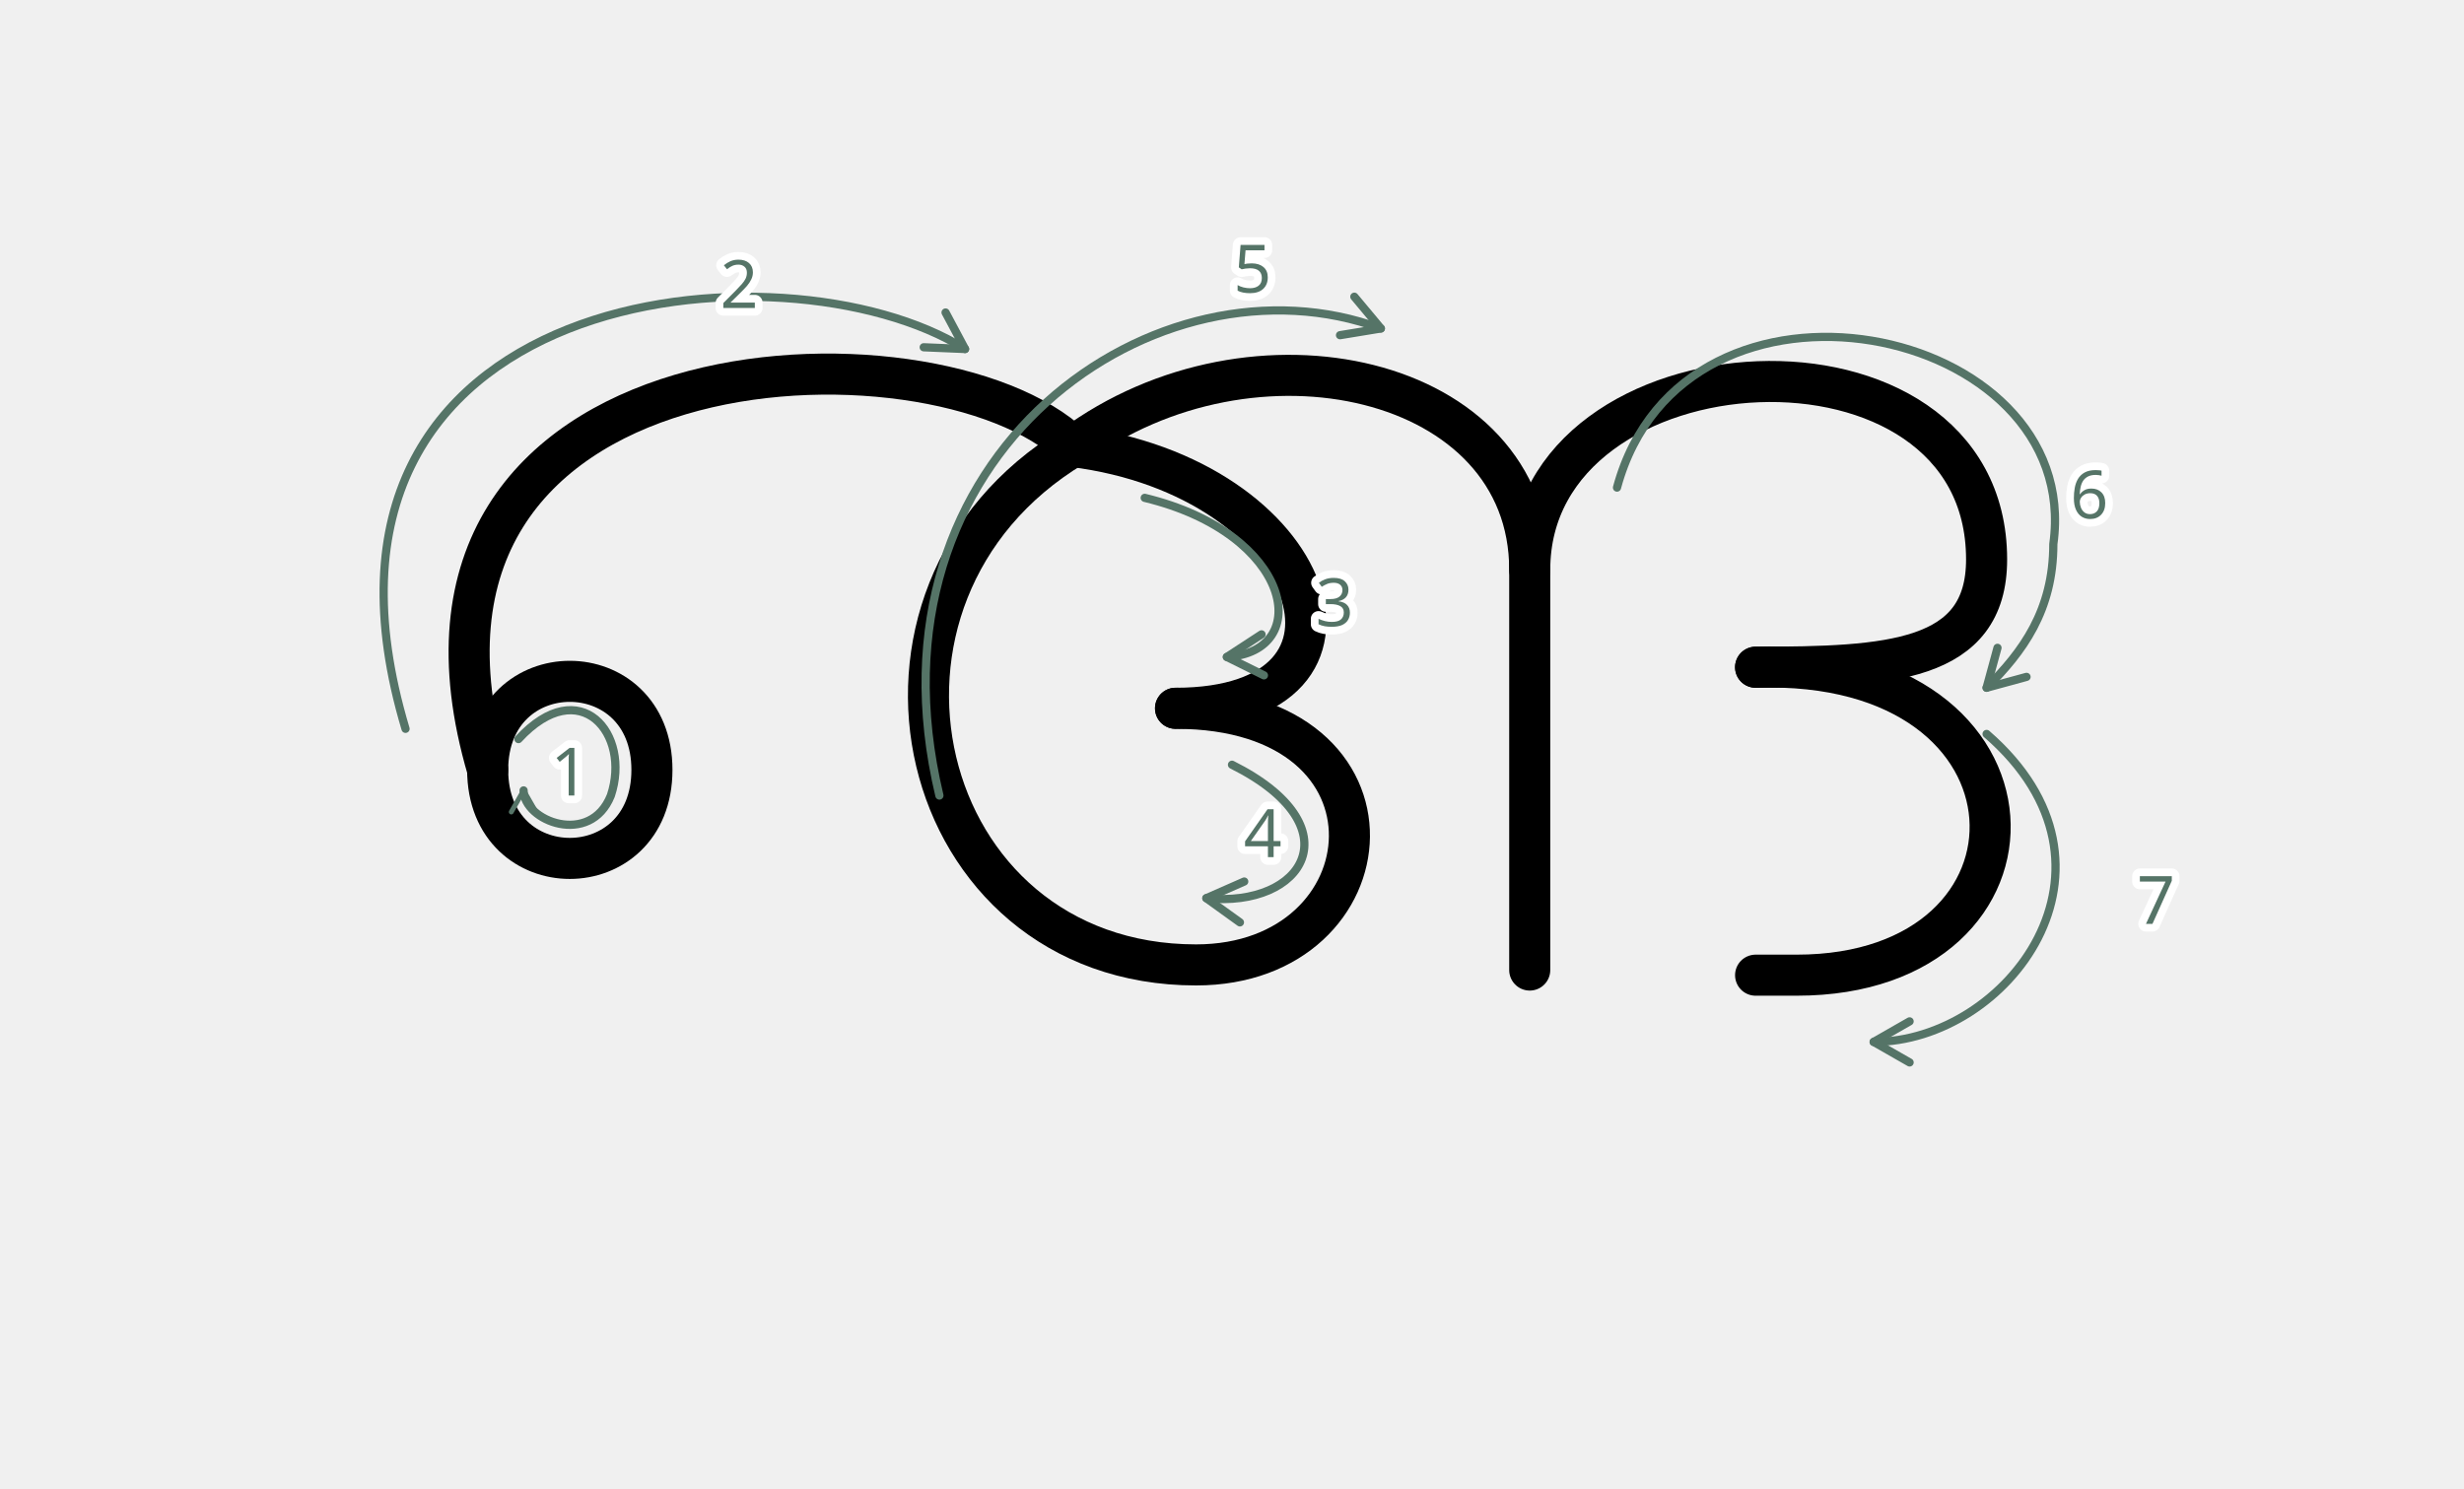
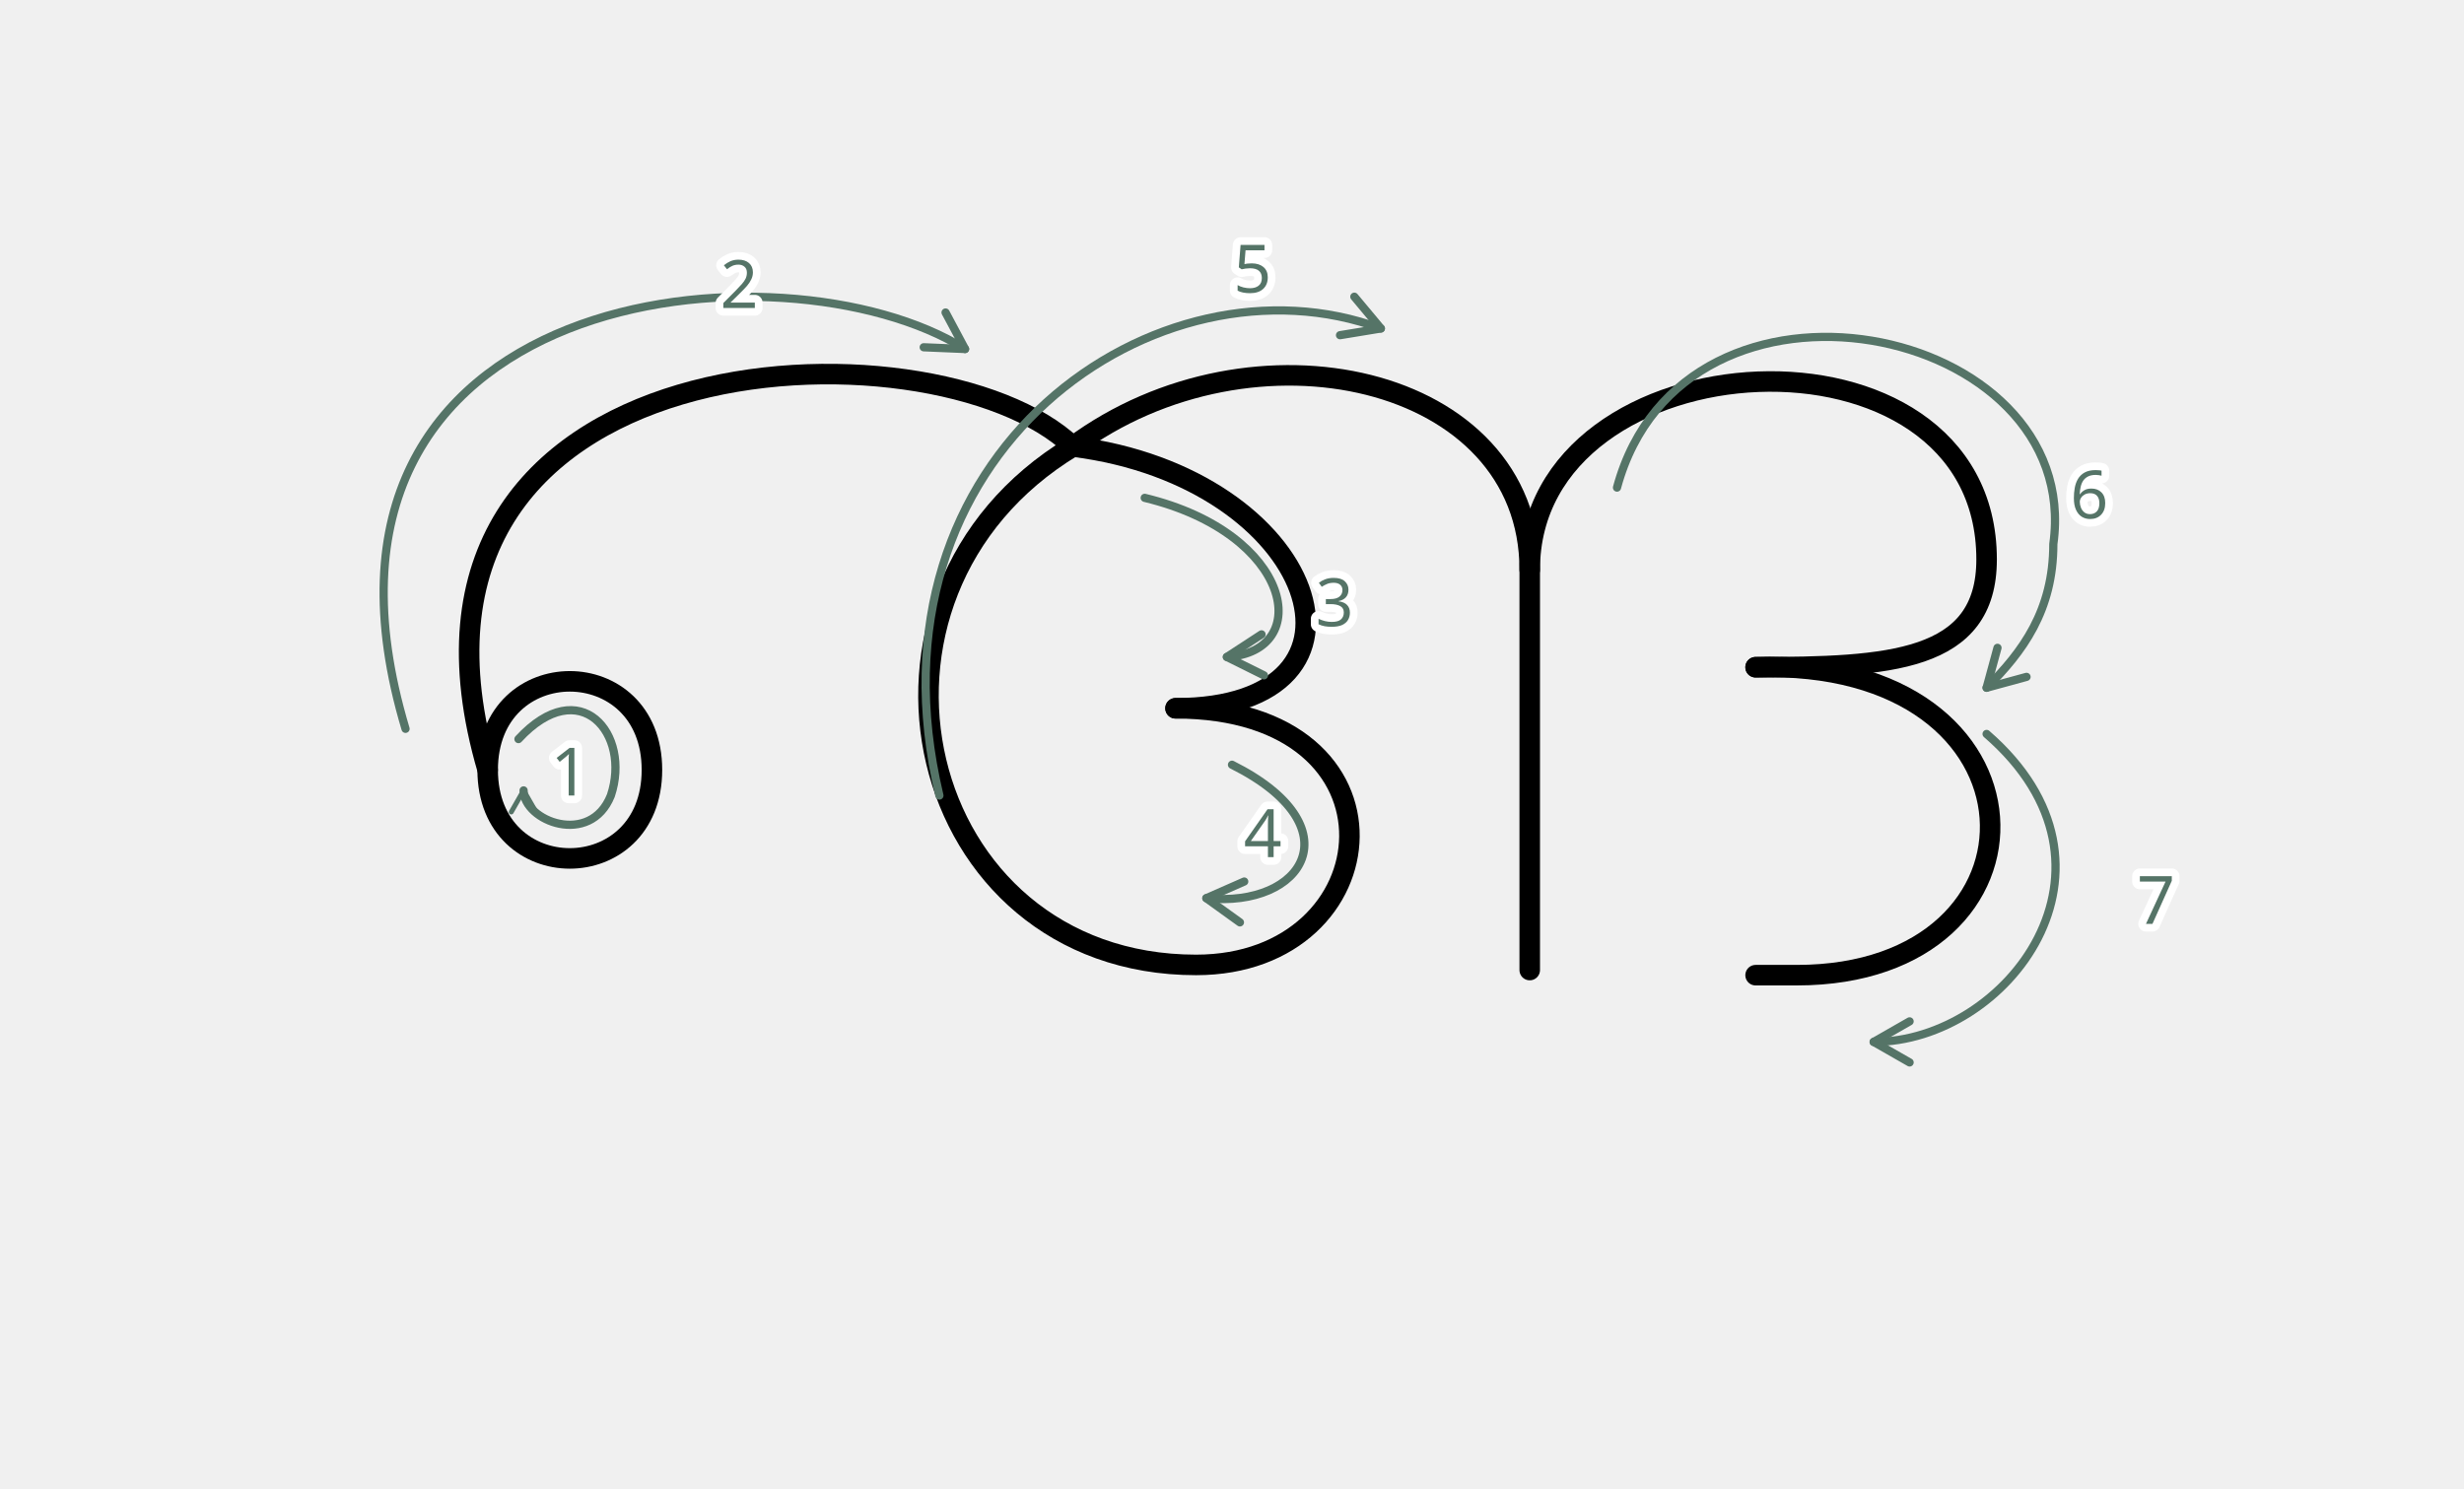
<svg xmlns="http://www.w3.org/2000/svg" viewBox="-55 -55 480 290" role="img" aria-labelledby="double-nga-title double-nga-description" data-source-page="44">
  <g data-symbol="double-nga">
-     <g class="writing-ink" fill="none" stroke="currentColor" stroke-width="8" stroke-linecap="round" stroke-linejoin="round" style="stroke-width:var(--writing-stroke-width,8)">
+     <g class="writing-ink" fill="none" stroke="currentColor" stroke-width="4" stroke-linecap="round" stroke-linejoin="round" style="stroke-width:var(--writing-stroke-width,4)">
      <path d="M40 95 C40 72 72 72 72 95 C72 118 40 118 40 95" data-part="loop" data-movement="1" />
      <path d="M40 95 C15 10 127 6 154 32" data-part="left arch" data-movement="2" />
      <path d="M154 32 C202 38 217 83 174 83" data-part="middle upper bowl" data-movement="3" />
      <path d="M174 83 C221 83 216 133 178 133 C123 133 106 61 154 32" data-part="middle lower bowl and loop return" data-movement="4" />
      <path d="M154 32 C189 6 243 18 243 56 V134" data-part="joining arch and stem" data-movement="5" />
      <path d="M243 56 C243 10 332 5 332 54 C332 74 313 75 287 75" data-part="right upper bowl" data-movement="6" />
      <path d="M287 75 C346 73 347 135 295 135 H287" data-part="right lower bowl" data-movement="7" />
    </g>
    <g class="writing-guides" fill="none" stroke="#557467" stroke-width="1.6" stroke-linecap="round" stroke-linejoin="round" style="stroke:var(--writing-guide-ink,#557467)">
      <defs>
        <marker id="double-nga-arrow" markerUnits="userSpaceOnUse" viewBox="0 0 10 10" refX="8" refY="5" markerWidth="10" markerHeight="10" orient="auto">
          <path d="M1 1 L8 5 L1 9" fill="none" stroke="#557467" stroke-width="1.6" style="stroke:var(--writing-guide-ink,#557467)" />
        </marker>
        <marker id="double-nga-arrow-0" markerUnits="userSpaceOnUse" viewBox="0 0 10 10" refX="8" refY="5" markerWidth="6" markerHeight="6" orient="auto">
          <path d="M1 1 L8 5 L1 9" fill="none" stroke="#557467" stroke-width="1.6" style="stroke:var(--writing-guide-ink,#557467)" />
        </marker>
      </defs>
      <g data-movement="1">
        <path d="M46 89 C58 76 68 88 64 100 C60 110 47 105 47 99" marker-end="url(#double-nga-arrow-0)" />
      </g>
      <g data-movement="2">
        <path d="M24 87 C-2 0 98 -9 133 13" marker-end="url(#double-nga-arrow)" />
      </g>
      <g data-movement="3">
        <path d="M168 42 C197 49 201 72 184 73" marker-end="url(#double-nga-arrow)" />
      </g>
      <g data-movement="4">
        <path d="M185 94 C209 106 199 122 180 120" marker-end="url(#double-nga-arrow)" />
      </g>
      <g data-movement="5">
        <path d="M128 100 C112 33 171 -7 214 9" marker-end="url(#double-nga-arrow)" />
      </g>
      <g data-movement="6">
        <path d="M260 40 C273 -8 351 8 345 51 C345 64 339 72 332 79" marker-end="url(#double-nga-arrow)" />
      </g>
      <g data-movement="7">
        <path d="M332 88 C362 114 336 148 310 148" marker-end="url(#double-nga-arrow)" />
      </g>
    </g>
    <g class="writing-labels" font-family="sans-serif" font-size="13" text-anchor="middle" fill="#557467" style="fill:var(--writing-guide-ink,#557467)">
      <g data-movement="1">
        <text x="56" y="100" paint-order="stroke fill" stroke="#fff" stroke-width="3" stroke-linejoin="round" style="stroke:var(--writing-background,#fff)">1</text>
      </g>
      <g data-movement="2">
        <text x="89" y="5" paint-order="stroke fill" stroke="#fff" stroke-width="3" stroke-linejoin="round" style="stroke:var(--writing-background,#fff)">2</text>
      </g>
      <g data-movement="3">
        <text x="205" y="67" paint-order="stroke fill" stroke="#fff" stroke-width="3" stroke-linejoin="round" style="stroke:var(--writing-background,#fff)">3</text>
      </g>
      <g data-movement="4">
        <text x="191" y="112" paint-order="stroke fill" stroke="#fff" stroke-width="3" stroke-linejoin="round" style="stroke:var(--writing-background,#fff)">4</text>
      </g>
      <g data-movement="5">
        <text x="189" y="2" paint-order="stroke fill" stroke="#fff" stroke-width="3" stroke-linejoin="round" style="stroke:var(--writing-background,#fff)">5</text>
      </g>
      <g data-movement="6">
        <text x="352" y="46" paint-order="stroke fill" stroke="#fff" stroke-width="3" stroke-linejoin="round" style="stroke:var(--writing-background,#fff)">6</text>
      </g>
      <g data-movement="7">
        <text x="365" y="125" paint-order="stroke fill" stroke="#fff" stroke-width="3" stroke-linejoin="round" style="stroke:var(--writing-background,#fff)">7</text>
      </g>
    </g>
  </g>
</svg>
